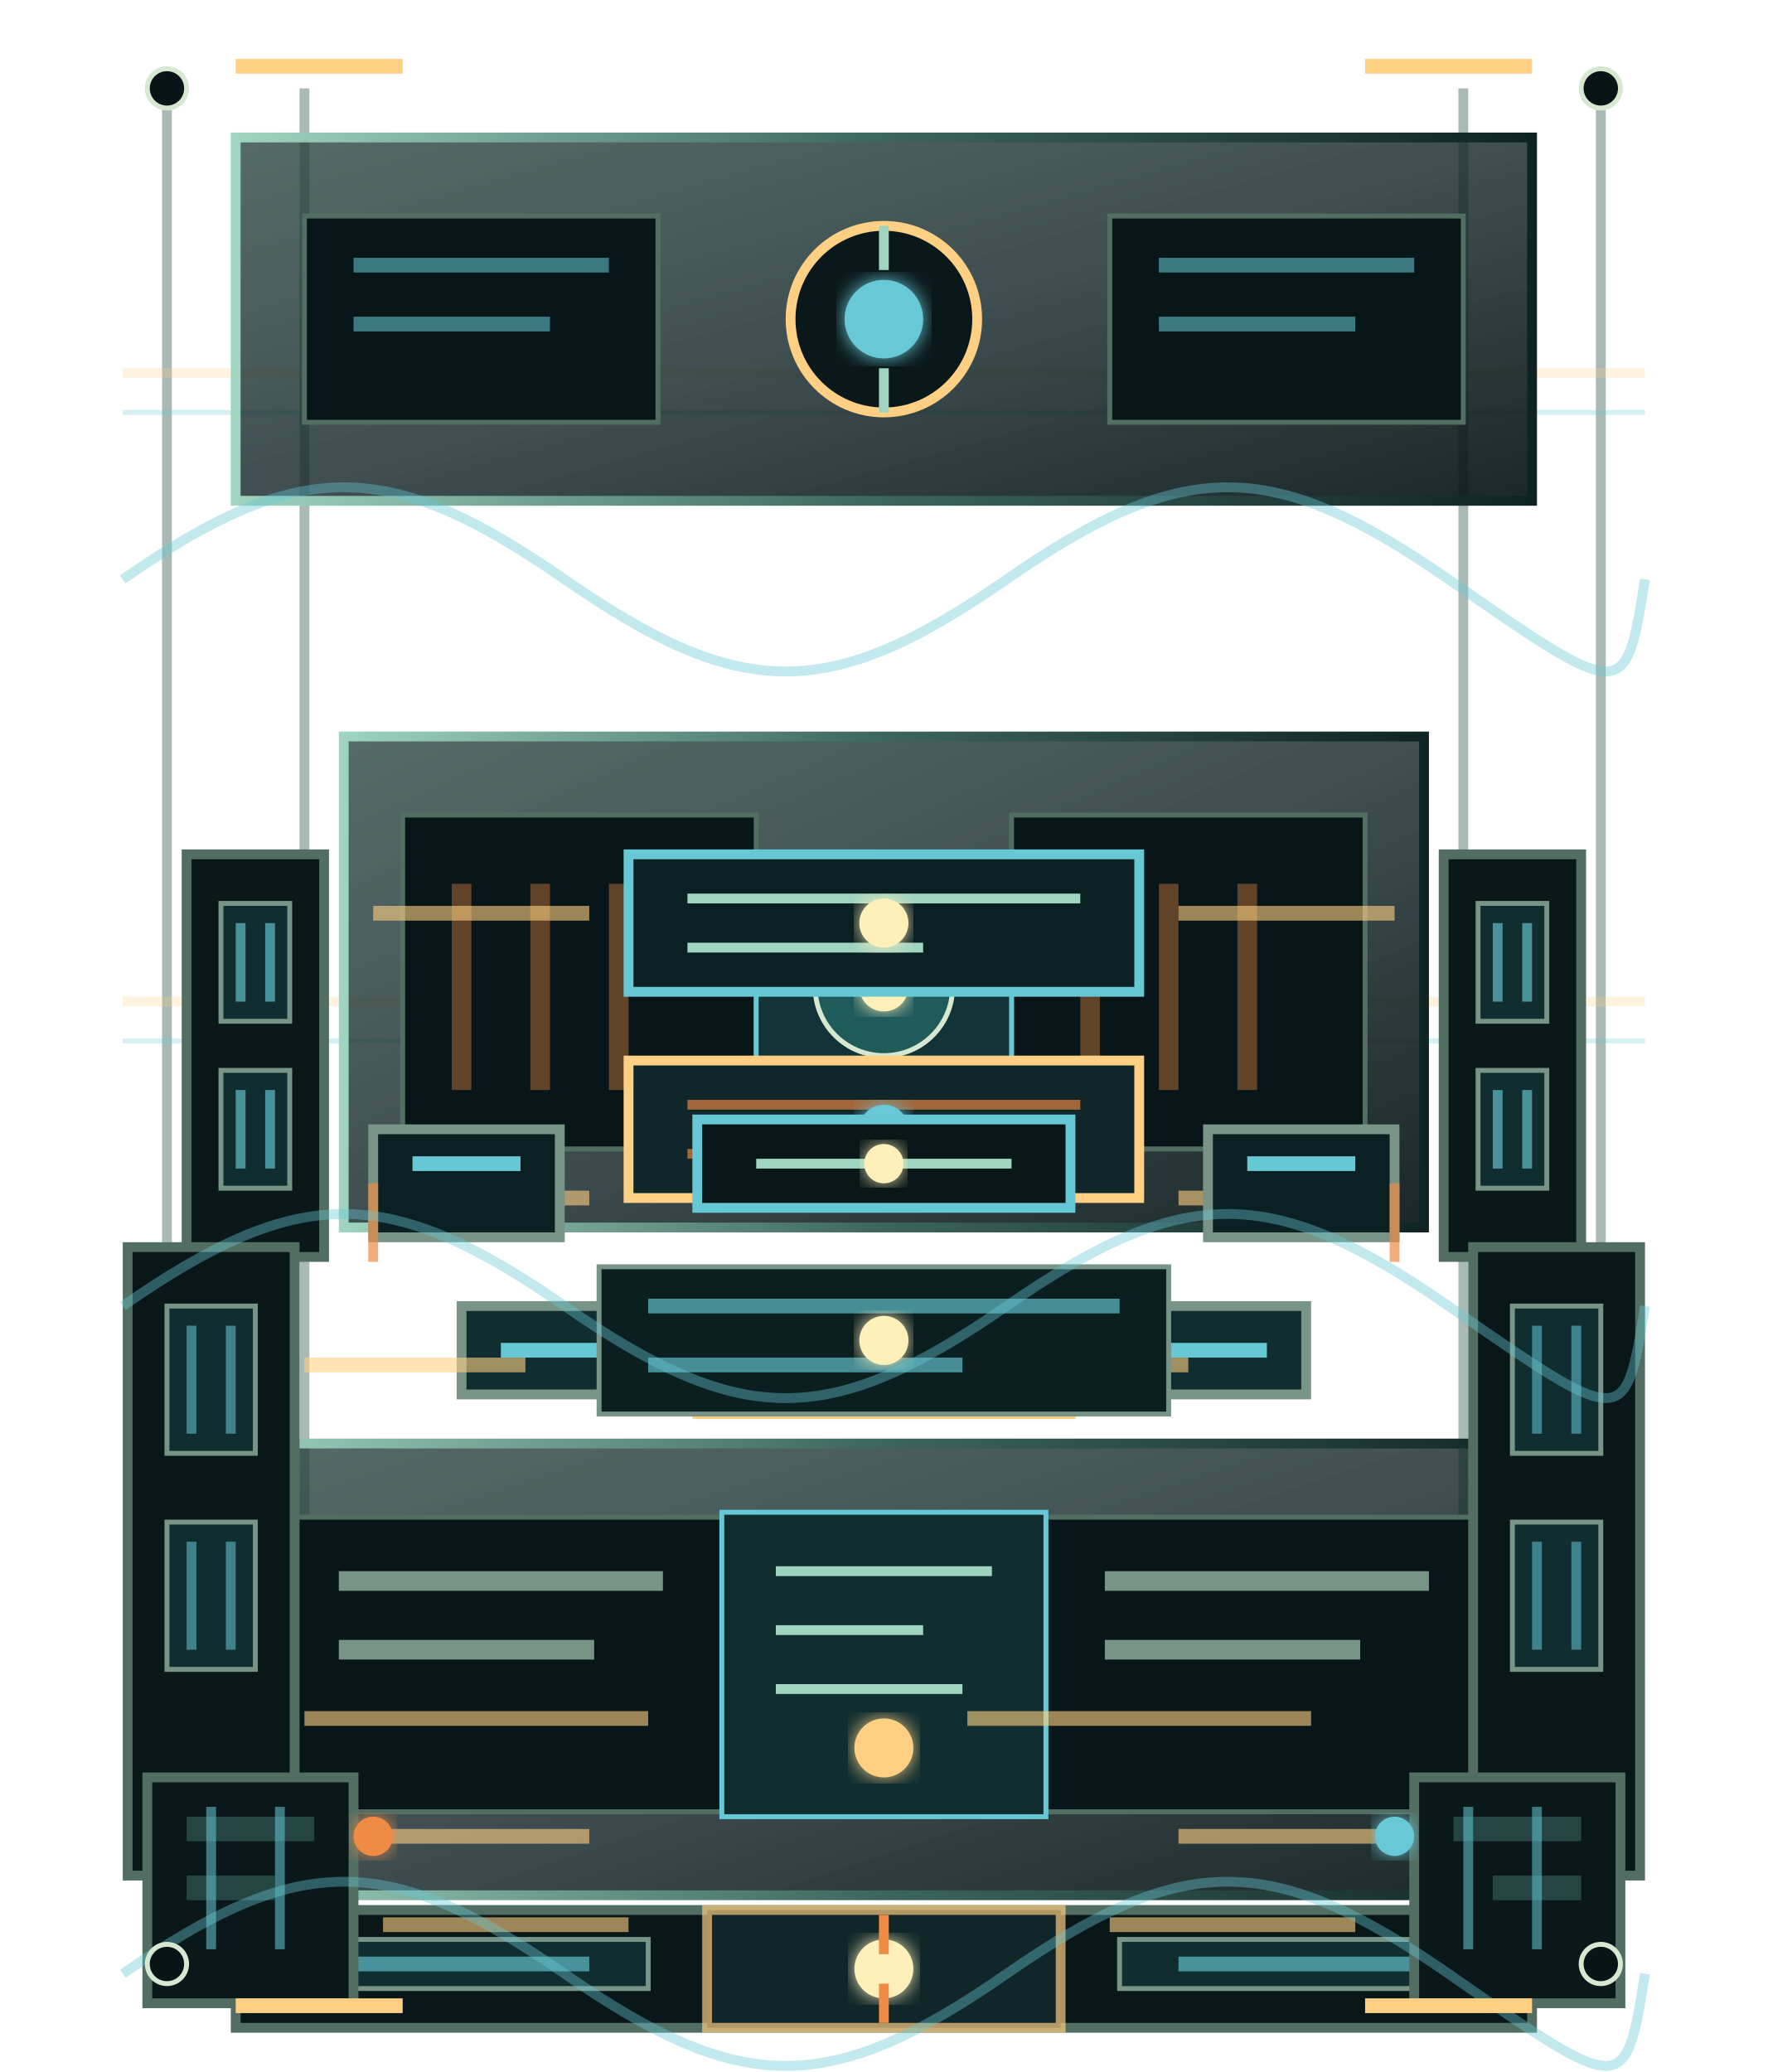
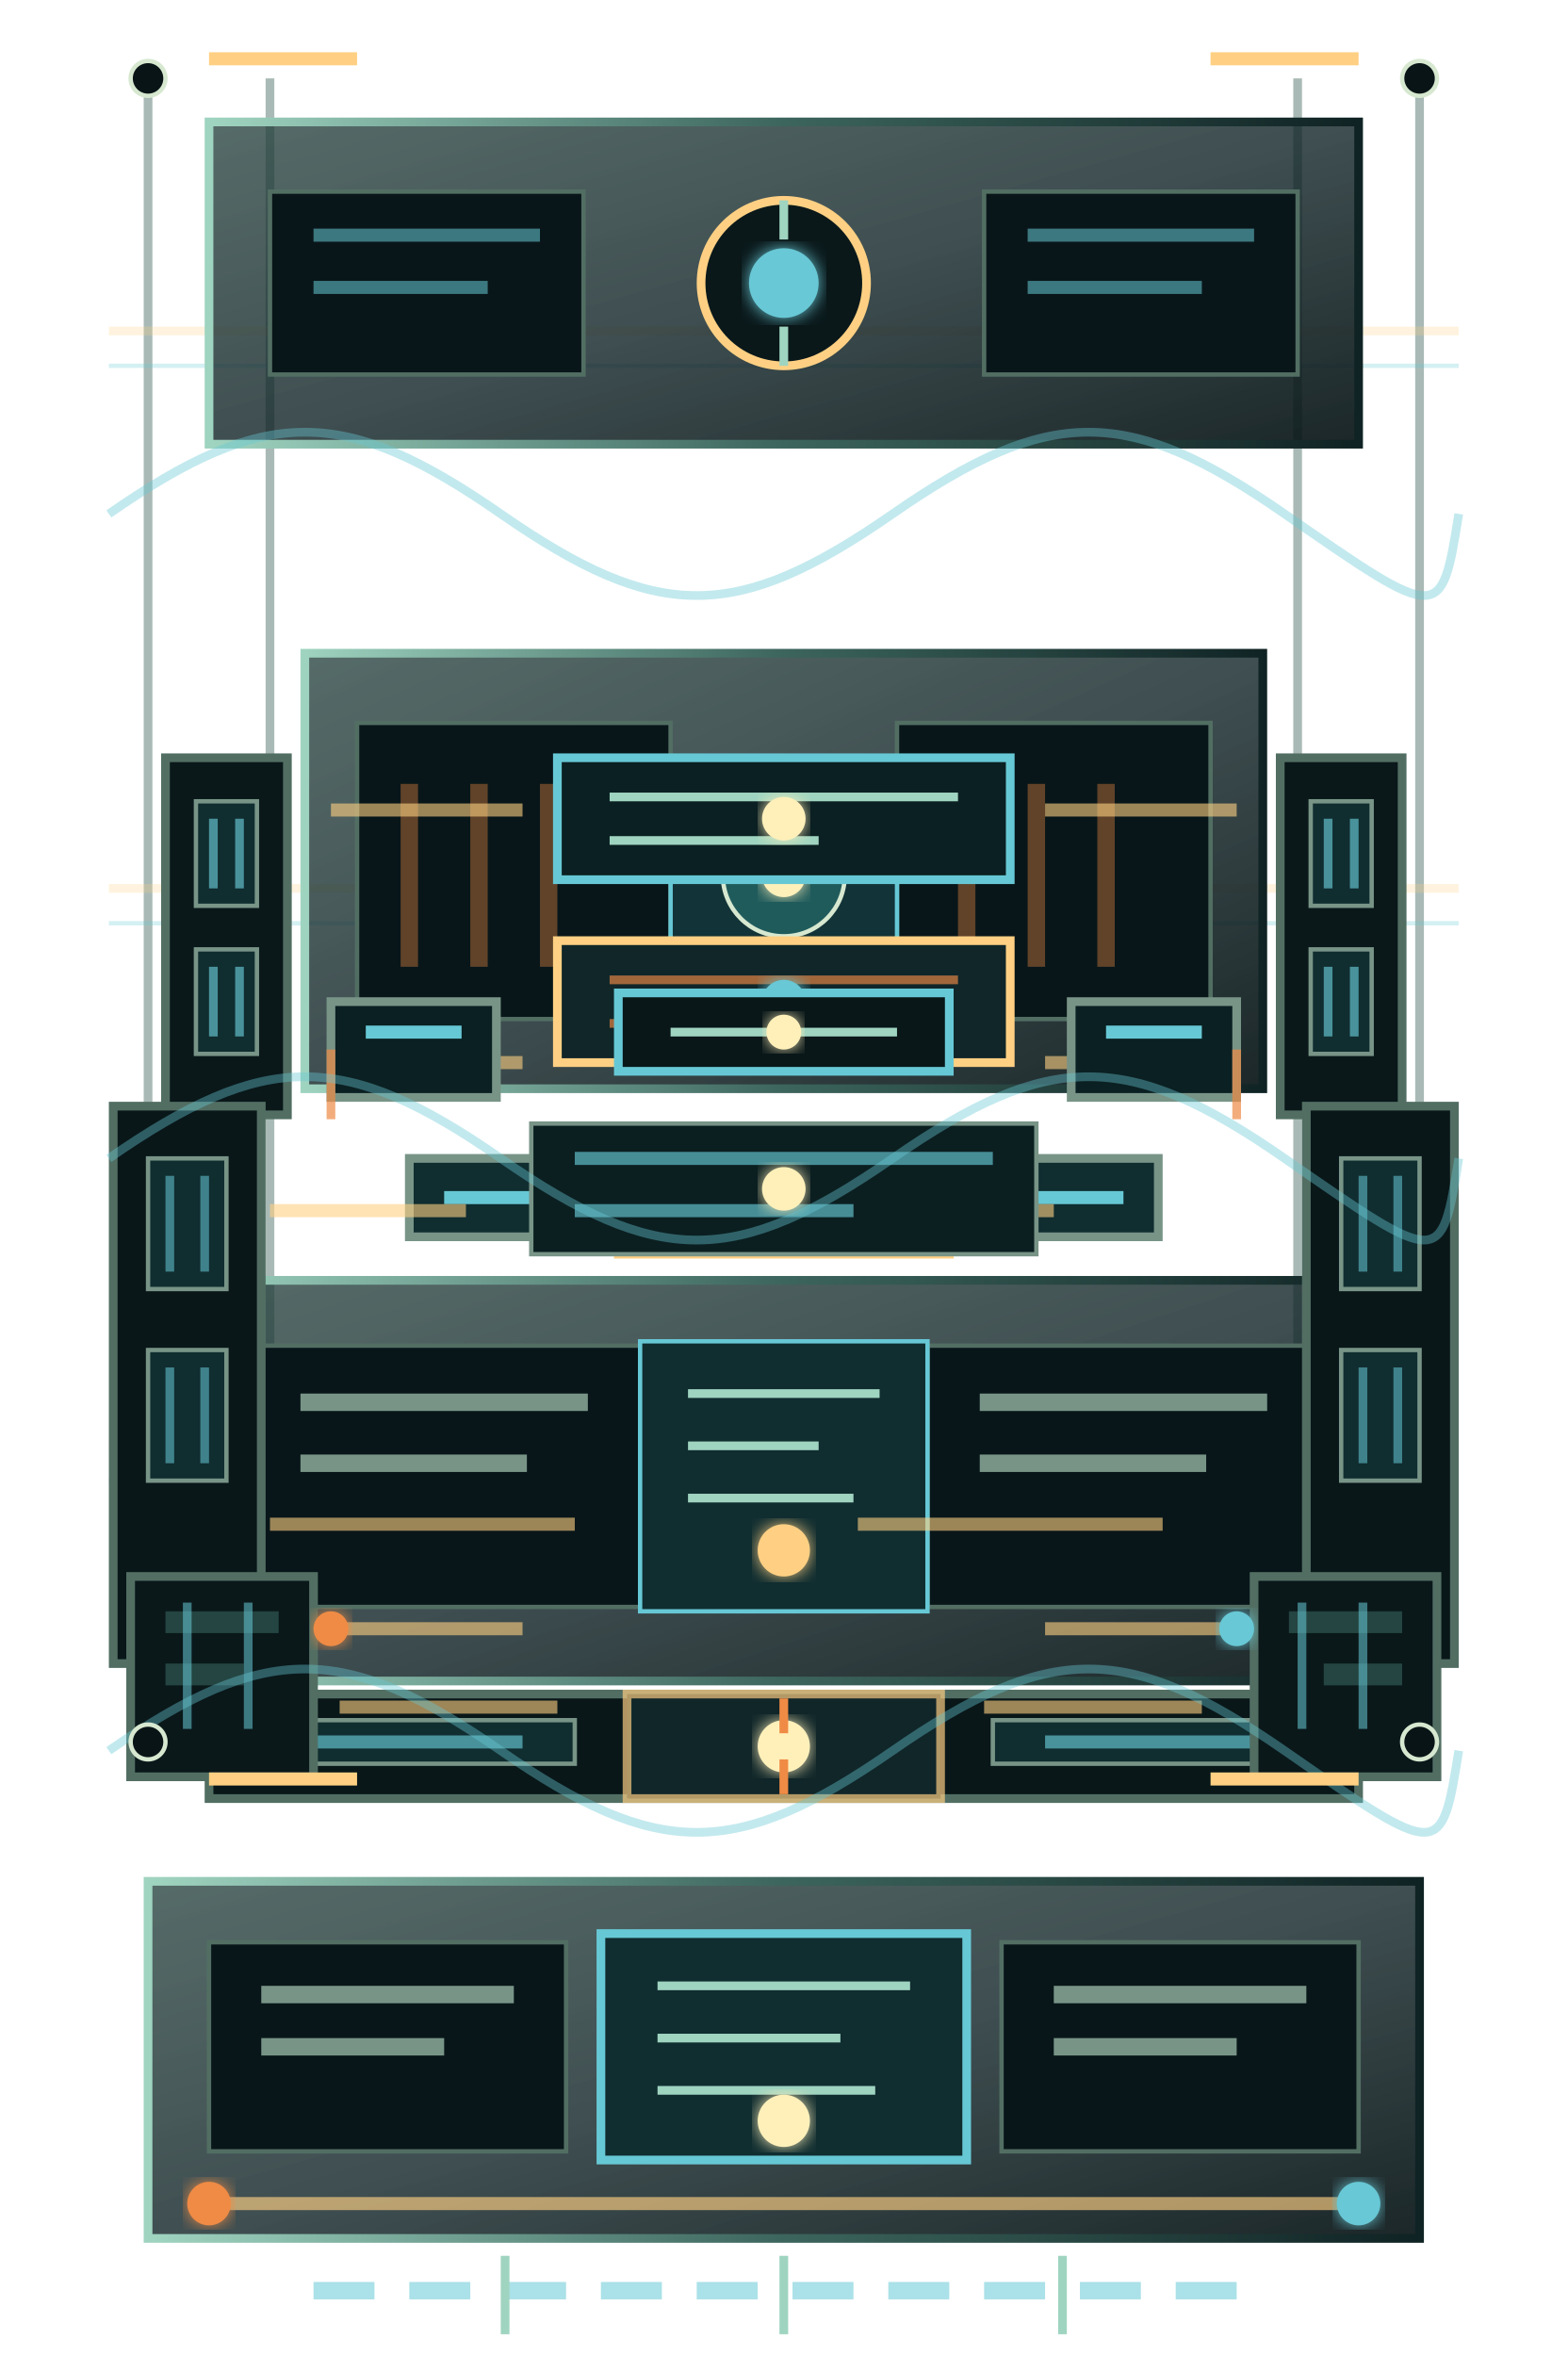
- <svg xmlns="http://www.w3.org/2000/svg" viewBox="0 0 360 422" fill="none" role="img" aria-label="Route depth service field">
+ <svg xmlns="http://www.w3.org/2000/svg" viewBox="0 0 360 541" fill="none" role="img" aria-label="Route depth service field">
  <defs>
    <linearGradient id="bay" x1="0" y1="0" x2="1" y2="1">
      <stop stop-color="#26423e" stop-opacity=".78" />
      <stop offset=".5" stop-color="#102326" stop-opacity=".8" />
      <stop offset="1" stop-color="#071416" stop-opacity=".92" />
    </linearGradient>
    <linearGradient id="rail">
      <stop stop-color="#9fd4c0" />
      <stop offset=".5" stop-color="#3c655d" />
      <stop offset="1" stop-color="#102324" />
    </linearGradient>
    <filter id="glow">
      <feGaussianBlur stdDeviation="2" result="b" />
      <feMerge>
        <feMergeNode in="b" />
        <feMergeNode in="SourceGraphic" />
      </feMerge>
    </filter>
  </defs>
  <path d="M34 18v382M326 18v382M62 18v382M298 18v382" stroke="#42675e" stroke-opacity=".45" stroke-width="2" />
  <path d="M25 76h310M25 204h310M25 332h310" stroke="#ffd083" stroke-opacity=".25" stroke-width="2" />
  <path d="M25 84h310M25 212h310M25 340h310" stroke="#67c8d5" stroke-opacity=".28" />
  <path d="M48 28h264v74H48z" fill="url(#bay)" stroke="url(#rail)" stroke-width="2" />
  <path d="M62 44h72v42H62zM226 44h72v42h-72z" fill="#091619" stroke="#526e63" />
  <path d="M72 54h52M72 66h40M236 54h52M236 66h40" stroke="#67c8d5" stroke-opacity=".55" stroke-width="3" />
  <circle cx="180" cy="65" r="19" fill="#0a181a" stroke="#ffd083" stroke-width="2" />
  <circle cx="180" cy="65" r="8" fill="#67c8d5" filter="url(#glow)" />
  <path d="M180 46v9M180 75v9" stroke="#9fd4c0" stroke-width="2" />
  <path d="M70 150h220v100H70z" fill="url(#bay)" stroke="url(#rail)" stroke-width="2" />
  <path d="M82 166h72v68H82zM206 166h72v68h-72z" fill="#081619" stroke="#526e63" />
  <path d="M94 180v42M110 180v42M126 180v42M222 180v42M238 180v42M254 180v42" stroke="#ef8b45" stroke-opacity=".38" stroke-width="4" />
  <path d="M154 177h52v48h-52z" fill="#123337" stroke="#67c8d5" />
  <circle cx="180" cy="201" r="14" fill="#205b5c" stroke="#d7e8d0" />
  <circle cx="180" cy="201" r="5" fill="#fff0ba" filter="url(#glow)" />
  <path d="M42 294h276v92H42z" fill="url(#bay)" stroke="url(#rail)" stroke-width="2" />
  <path d="M57 309h90v60H57zM213 309h90v60h-90z" fill="#081619" stroke="#526e63" />
  <path d="M69 322h66M69 336h52M225 322h66M225 336h52" stroke="#789487" stroke-width="4" />
  <path d="M147 308h66v62h-66z" fill="#102d30" stroke="#67c8d5" />
  <path d="M158 320h44M158 332h30M158 344h38" stroke="#9fd4c0" stroke-width="2" />
  <circle cx="180" cy="356" r="6" fill="#ffd083" filter="url(#glow)" />
  <path d="M38 174h28v82H38zM294 174h28v82h-28z" fill="#0a181a" stroke="#526e63" stroke-width="2" />
  <path d="M45 184h14v24H45zM45 218h14v24H45zM301 184h14v24h-14zM301 218h14v24h-14z" fill="#102d30" stroke="#789487" />
  <path d="M49 188v16M55 188v16M305 188v16M311 188v16M49 222v16M55 222v16M305 222v16M311 222v16" stroke="#67c8d5" stroke-opacity=".65" stroke-width="2" />
  <path d="M76 186h44M76 244h44M240 186h44M240 244h44" stroke="#ffd083" stroke-opacity=".6" stroke-width="3" />
  <path d="M128 174h104v28H128z" fill="#0b2022" stroke="#67c8d5" stroke-width="2" />
  <path d="M140 183h80M140 193h48" stroke="#9fd4c0" stroke-width="2" />
  <circle cx="180" cy="188" r="5" fill="#fff0ba" filter="url(#glow)" />
  <path d="M128 216h104v28H128z" fill="#102629" stroke="#ffd083" stroke-width="2" />
  <path d="M140 225h80M140 235h56" stroke="#ef8b45" stroke-opacity=".65" stroke-width="2" />
  <circle cx="180" cy="230" r="5" fill="#67c8d5" filter="url(#glow)" />
  <g stroke="#789487" stroke-width="2">
    <path d="M76 230h38v22H76z" fill="#0b2022" />
    <path d="M246 230h38v22h-38z" fill="#0b2022" />
    <path d="M94 266h42v18H94z" fill="#102d30" />
    <path d="M224 266h42v18h-42z" fill="#102d30" />
    <path d="M142 228h76v18h-76z" fill="#091719" stroke="#67c8d5" />
    <path d="M142 270h76v18h-76z" fill="#102629" stroke="#ffd083" />
  </g>
  <path d="M84 237h22M254 237h22M102 275h26M232 275h26" stroke="#67c8d5" stroke-width="3" />
  <path d="M154 237h52M154 279h52" stroke="#9fd4c0" stroke-width="2" />
  <circle cx="180" cy="237" r="4" fill="#fff0ba" filter="url(#glow)" />
  <circle cx="180" cy="279" r="4" fill="#ef8b45" filter="url(#glow)" />
  <path d="M76 241v16M284 241v16M136 275v-10M224 275v-10" stroke="#ef8b45" stroke-opacity=".7" stroke-width="2" />
  <path d="M26 254h34v128H26zM300 254h34v128h-34z" fill="#091719" stroke="#526e63" stroke-width="2" />
  <path d="M34 266h18v30H34zM34 310h18v30H34zM308 266h18v30h-18zM308 310h18v30h-18z" fill="#102d30" stroke="#789487" />
  <path d="M39 270v22M47 270v22M313 270v22M321 270v22M39 314v22M47 314v22M313 314v22M321 314v22" stroke="#67c8d5" stroke-opacity=".55" stroke-width="2" />
  <path d="M62 278h45M62 350h70M197 278h45M197 350h70" stroke="#ffd083" stroke-opacity=".6" stroke-width="3" />
  <path d="M122 258h116v30H122z" fill="#0b1f21" stroke="#789487" />
  <path d="M132 266h96M132 278h64" stroke="#67c8d5" stroke-opacity=".65" stroke-width="3" />
  <circle cx="180" cy="273" r="5" fill="#fff0ba" filter="url(#glow)" />
  <path d="M48 389h264v24H48z" fill="#091719" stroke="#526e63" stroke-width="2" />
  <path d="M60 395h72v10H60zM228 395h72v10h-72z" fill="#102d30" stroke="#789487" />
  <path d="M72 400h48M240 400h48" stroke="#67c8d5" stroke-opacity=".65" stroke-width="3" />
  <path d="M144 389h72v24h-72z" fill="#102629" stroke="#ffd083" stroke-opacity=".68" stroke-width="2" />
  <circle cx="180" cy="401" r="6" fill="#fff0ba" filter="url(#glow)" />
  <path d="M180 390v8M180 404v8" stroke="#ef8b45" stroke-width="2" />
  <circle cx="54" cy="401" r="4" fill="#ef8b45" />
  <circle cx="306" cy="401" r="4" fill="#67c8d5" />
  <path d="M30 362h42v46H30zM288 362h42v46h-42z" fill="#0a181a" stroke="#526e63" stroke-width="2" />
  <path d="M38 370h26v5H38zM38 382h18v5H38zM296 370h26v5h-26zM304 382h18v5h-18z" fill="#244542" />
  <path d="M43 368v29M57 368v29M299 368v29M313 368v29" stroke="#67c8d5" stroke-opacity=".55" stroke-width="2" />
  <path d="M78 374h42M240 374h42M78 392h50M226 392h50" stroke="#ffd083" stroke-opacity=".6" stroke-width="3" />
  <circle cx="76" cy="374" r="4" fill="#ef8b45" filter="url(#glow)" />
  <circle cx="284" cy="374" r="4" fill="#67c8d5" filter="url(#glow)" />
  <path d="M25 118c36-25 54-25 90 0s54 25 90 0 54-25 90 0 36 25 40 0M25 266c36-25 54-25 90 0s54 25 90 0 54-25 90 0 36 25 40 0M25 402c36-25 54-25 90 0s54 25 90 0 54-25 90 0 36 25 40 0" stroke="#67c8d5" stroke-opacity=".4" stroke-width="2" />
  <g fill="#081416" stroke="#d7e8d0">
    <circle cx="34" cy="18" r="4" />
    <circle cx="326" cy="18" r="4" />
    <circle cx="34" cy="400" r="4" />
    <circle cx="326" cy="400" r="4" />
  </g>
  <g fill="#ffd083">
    <rect x="48" y="12" width="34" height="3" />
    <rect x="278" y="12" width="34" height="3" />
    <rect x="48" y="407" width="34" height="3" />
    <rect x="278" y="407" width="34" height="3" />
  </g>
+   <path d="M34 432h292v82H34z" fill="url(#bay)" stroke="url(#rail)" stroke-width="2" />
+   <path d="M48 446h82v48H48zM230 446h82v48h-82z" fill="#081619" stroke="#526e63" />
+   <path d="M60 458h58M60 470h42M242 458h58M242 470h42" stroke="#789487" stroke-width="4" />
+   <path d="M138 444h84v52h-84z" fill="#102d30" stroke="#67c8d5" stroke-width="2" />
+   <path d="M151 456h58M151 468h42M151 480h50" stroke="#9fd4c0" stroke-width="2" />
+   <circle cx="180" cy="487" r="6" fill="#fff0ba" filter="url(#glow)" />
+   <path d="M48 506h264" stroke="#ffd083" stroke-opacity=".65" stroke-width="3" />
+   <circle cx="48" cy="506" r="5" fill="#ef8b45" filter="url(#glow)" />
+   <circle cx="312" cy="506" r="5" fill="#67c8d5" filter="url(#glow)" />
+   <path d="M72 526h216" stroke="#67c8d5" stroke-opacity=".55" stroke-width="4" stroke-dasharray="14 8" />
+   <path d="M116 518v18M180 518v18M244 518v18" stroke="#9fd4c0" stroke-width="2" />
</svg>
